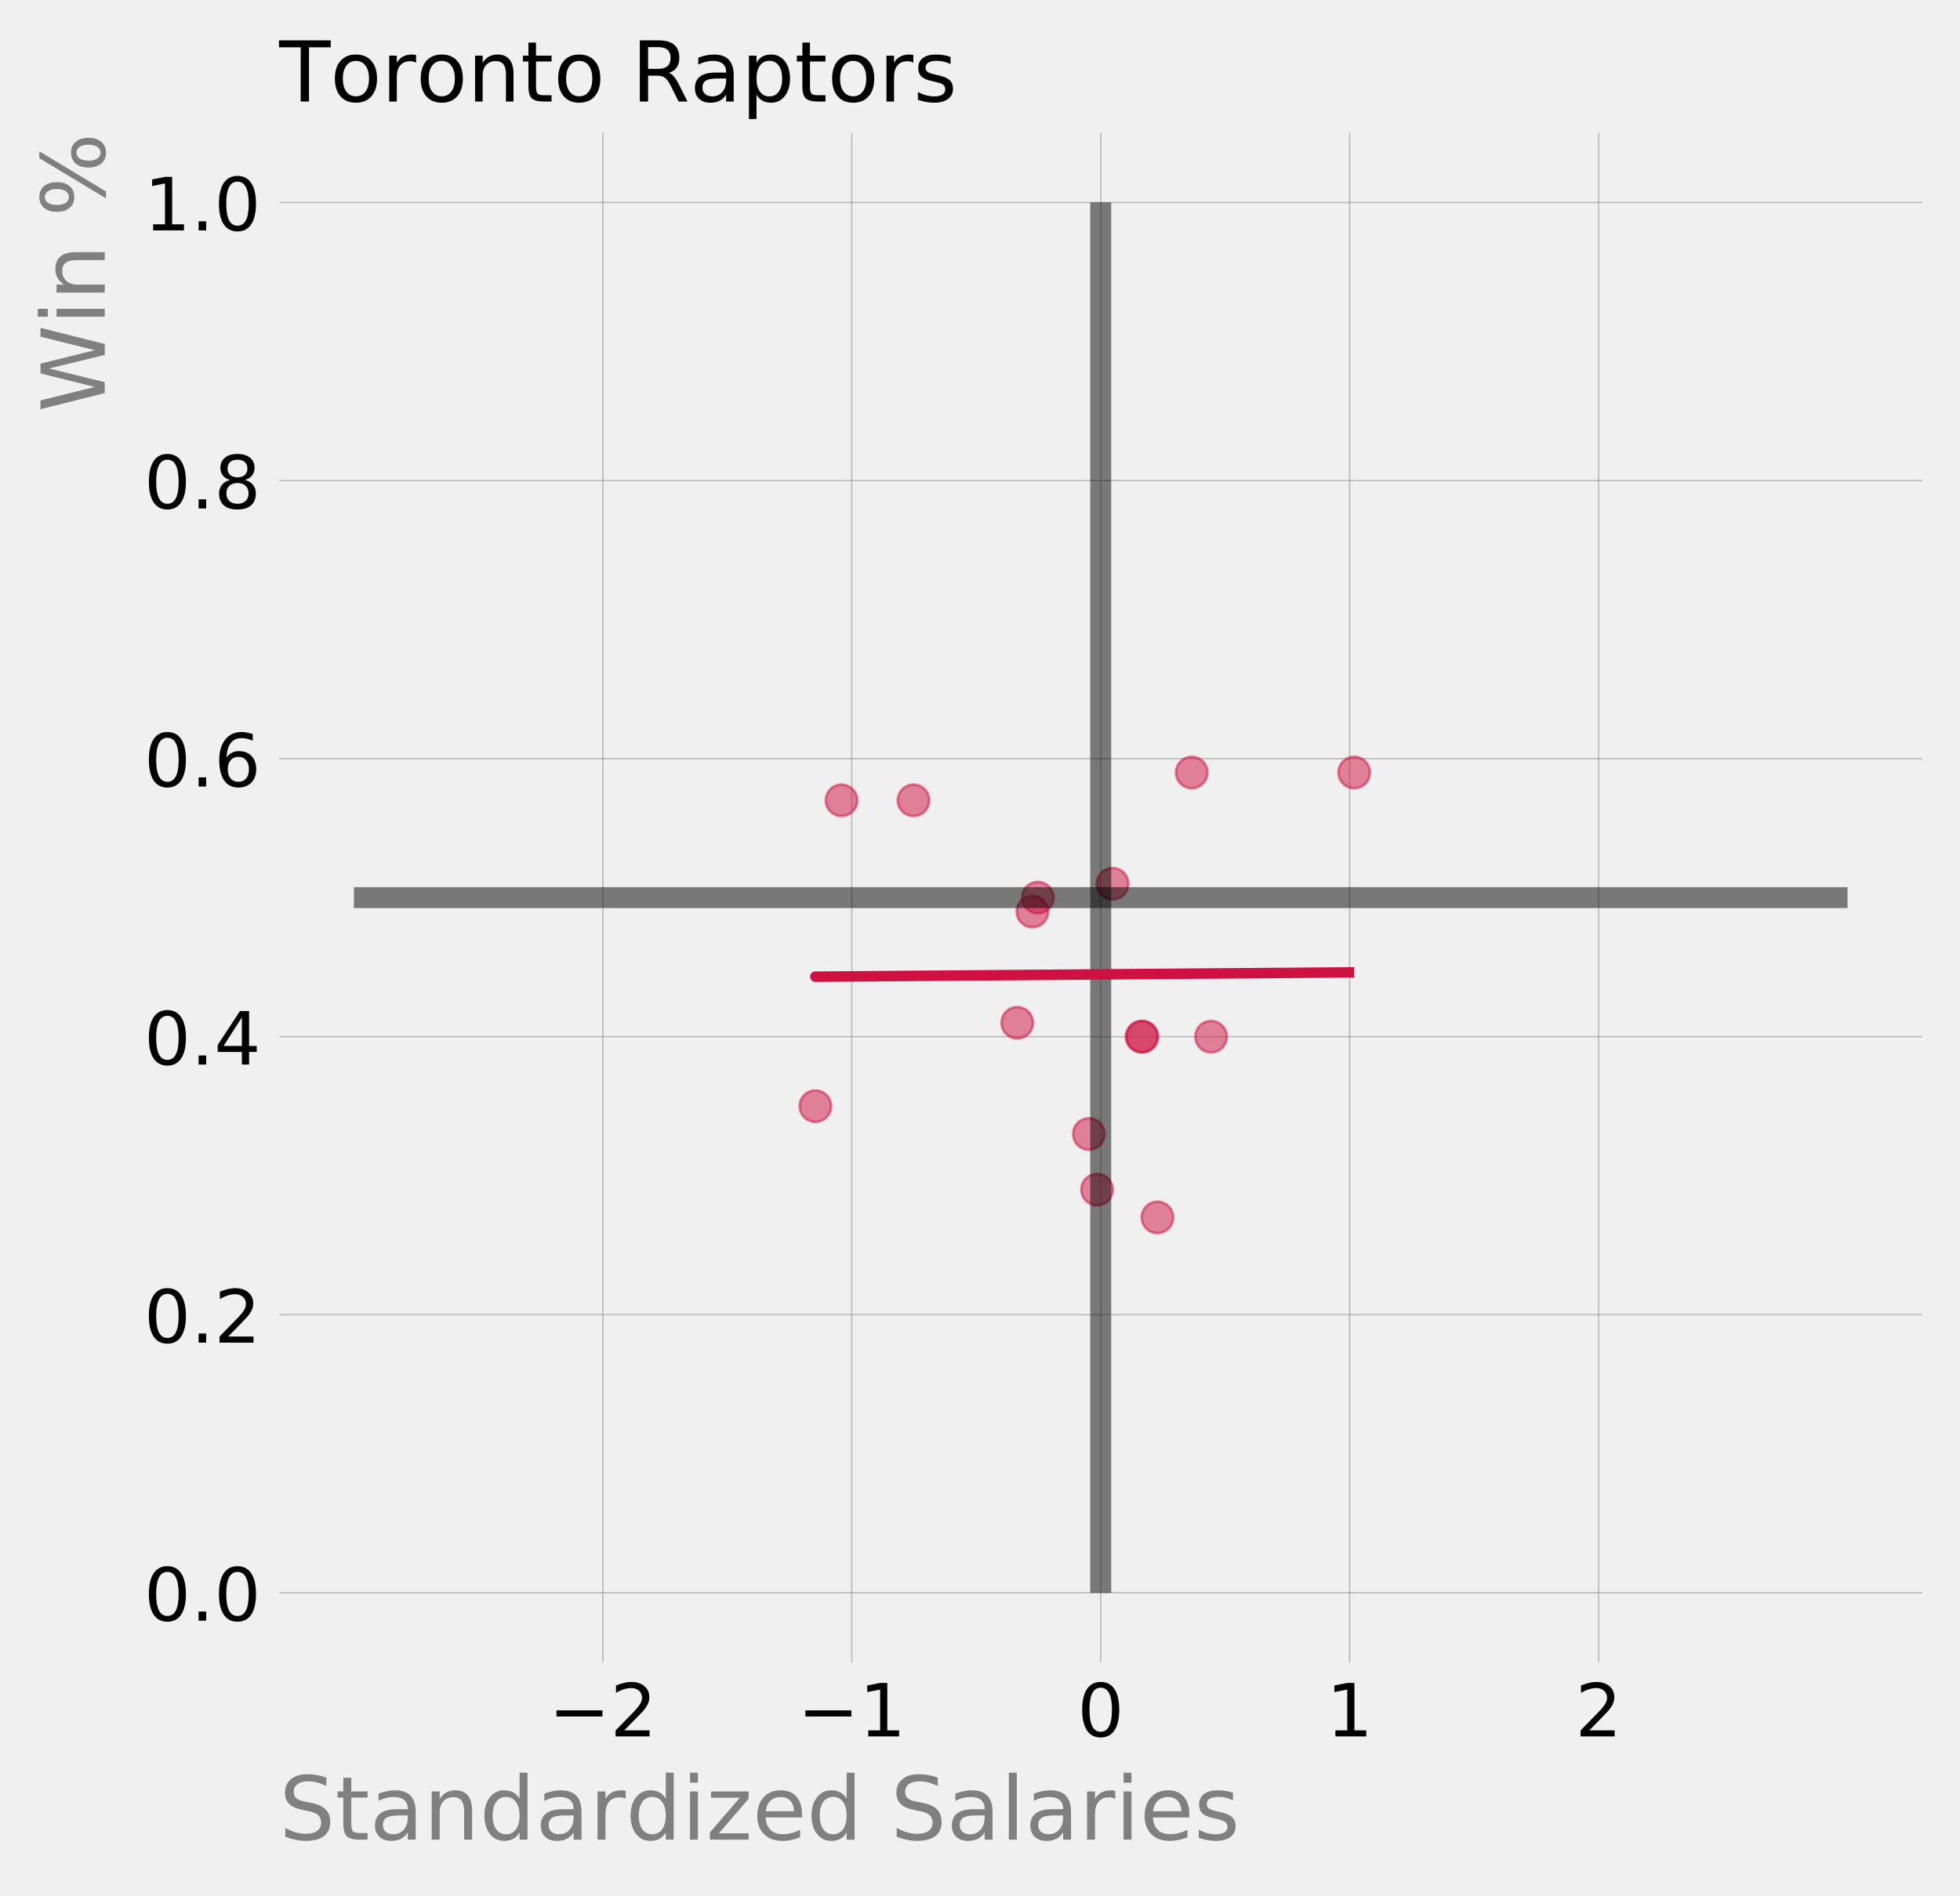
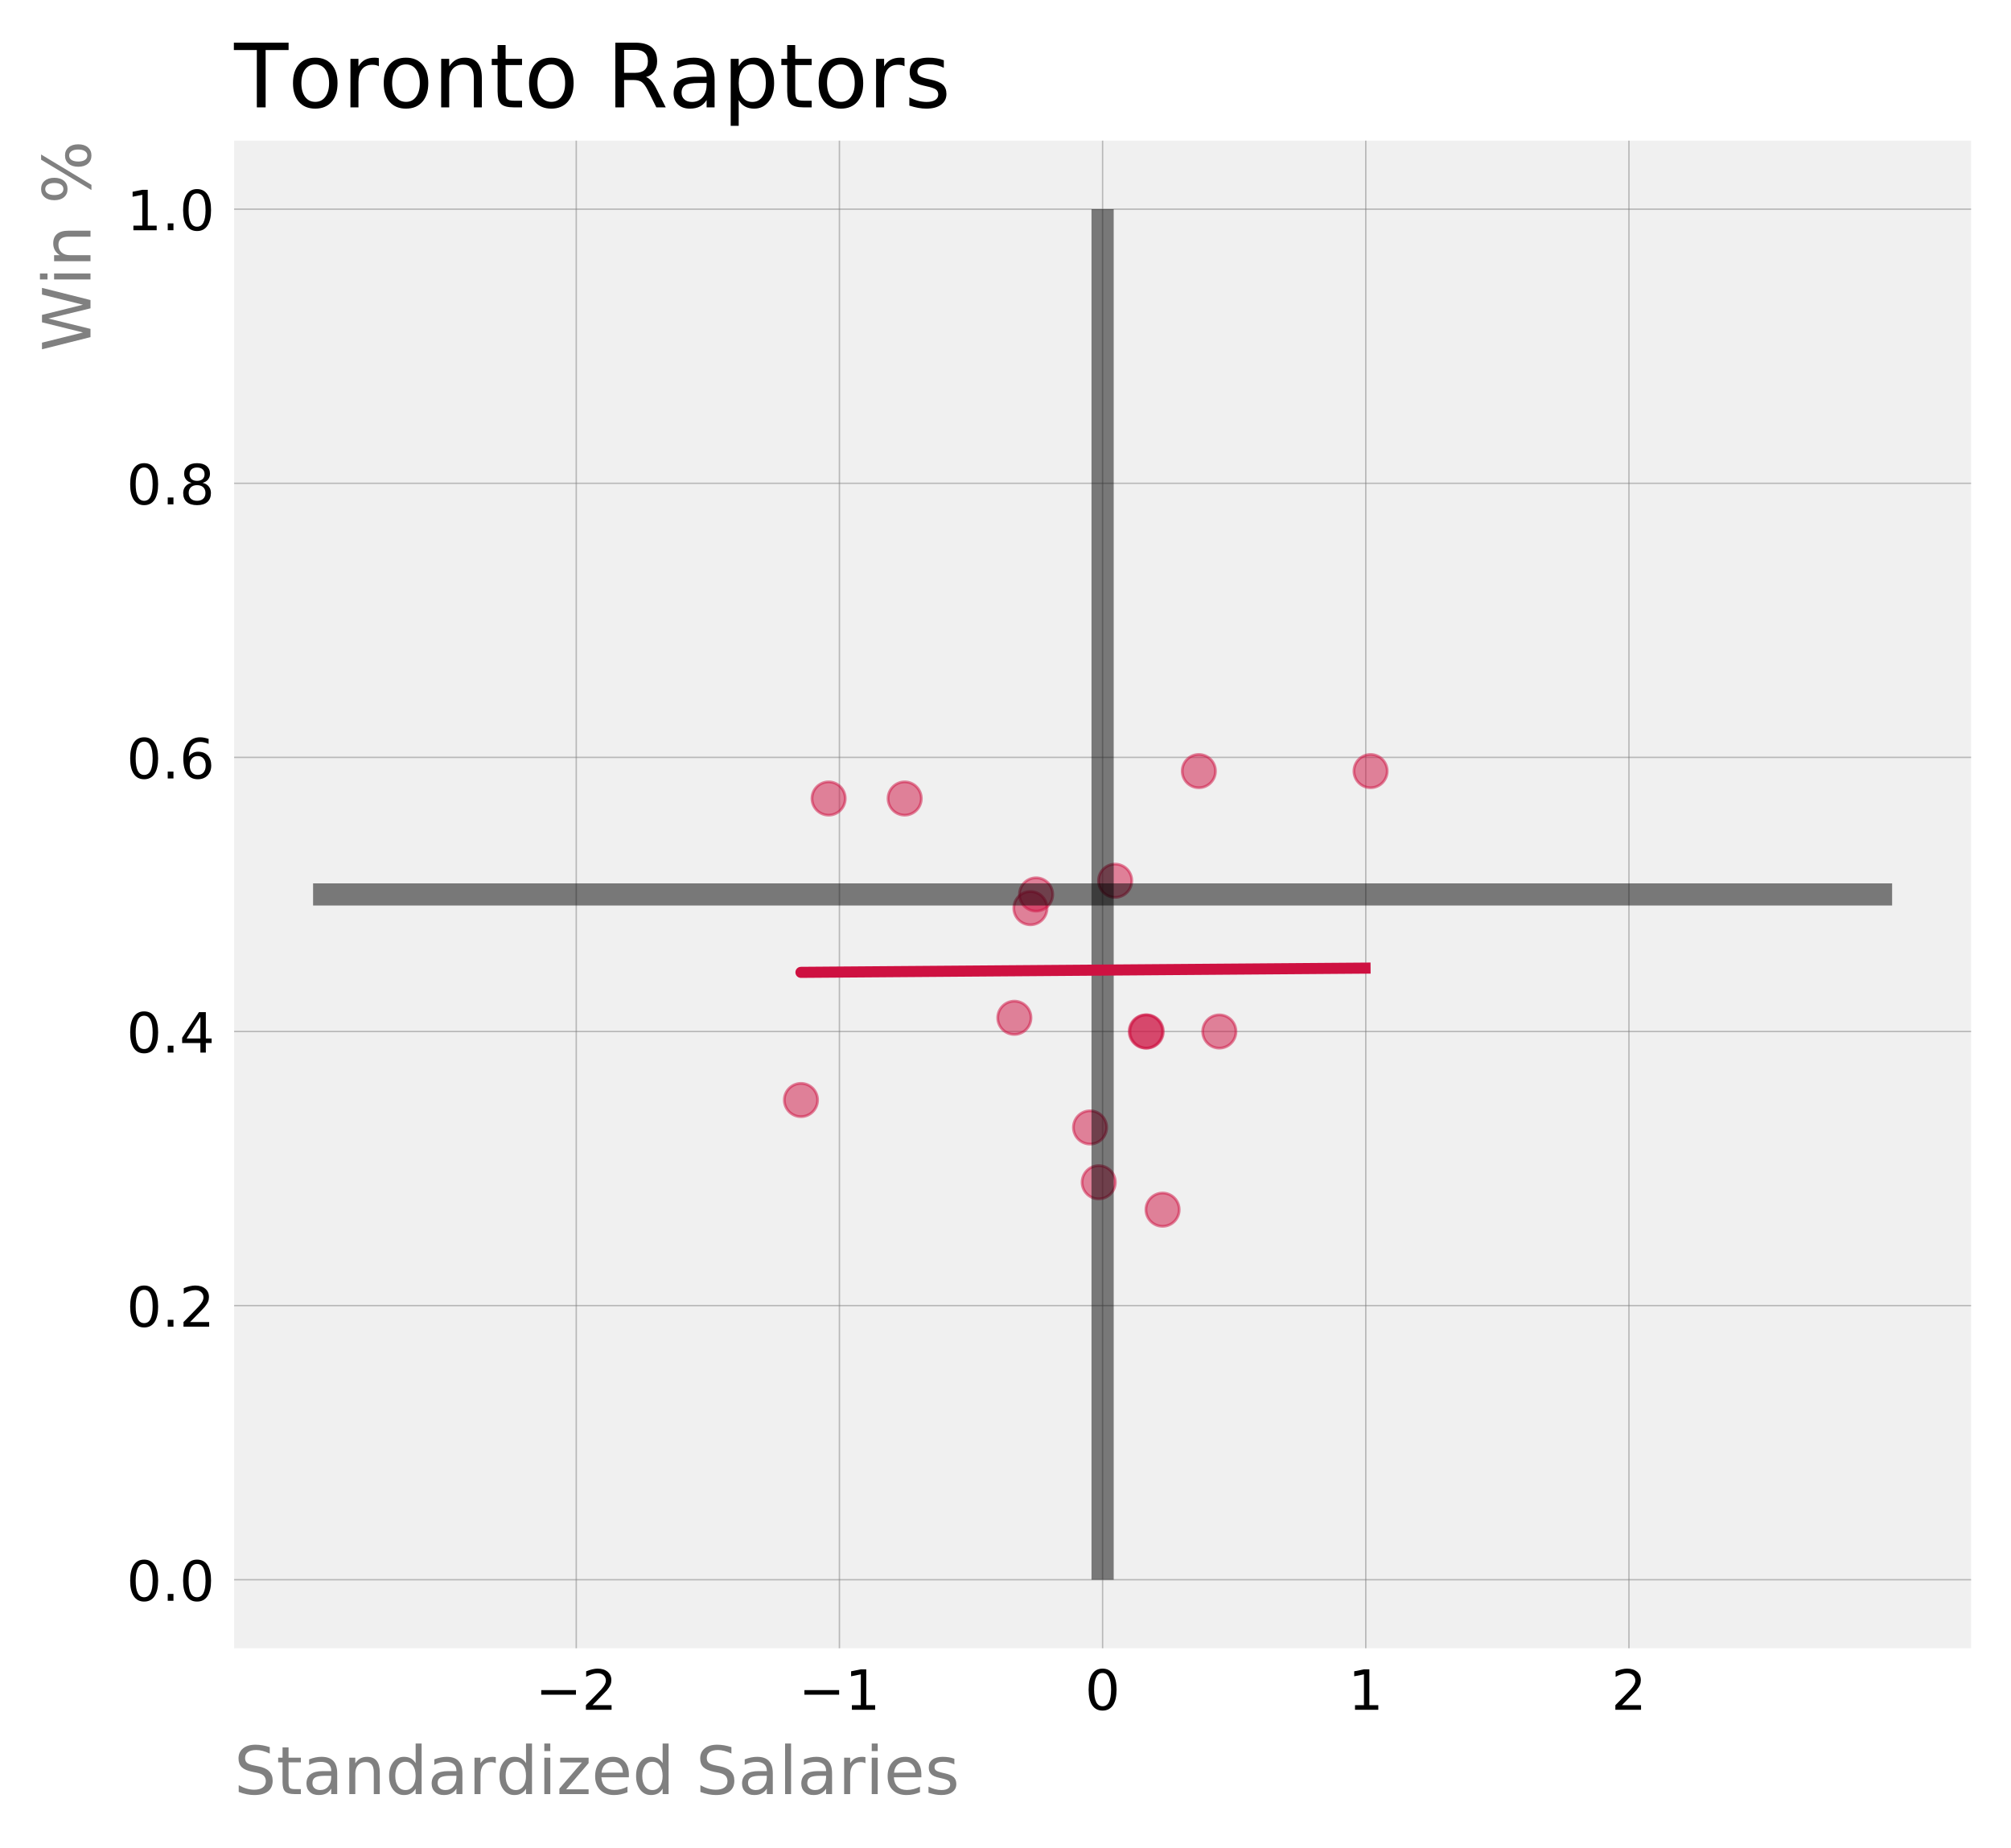
- <svg xmlns="http://www.w3.org/2000/svg" xmlns:xlink="http://www.w3.org/1999/xlink" height="361.466pt" version="1.1" viewBox="0 0 373.624 361.466" width="373.624pt">
+ <svg xmlns="http://www.w3.org/2000/svg" xmlns:xlink="http://www.w3.org/1999/xlink" height="333.149pt" version="1.1" viewBox="0 0 362.617 333.149" width="362.617pt">
  <defs>
    <style type="text/css">
*{stroke-linecap:butt;stroke-linejoin:round;}
  </style>
  </defs>
  <g id="figure_1">
    <g id="patch_1">
-       <path d="M 0 361.466  L 373.624 361.466  L 373.624 0  L 0 0  z " style="fill:#f0f0f0;" />
+       <path d="M -0 333.149  L 362.617 333.149  L 362.617 0  L -0 0  z " style="fill:none;" />
    </g>
    <g id="axes_1">
      <g id="patch_2">
-         <path d="M 53.224 316.957  L 366.424 316.957  L 366.424 25.358  L 53.224 25.358  z " style="fill:#f0f0f0;" />
+         <path d="M 42.217 297.158  L 355.417 297.158  L 355.417 25.358  L 42.217 25.358  z " style="fill:#f0f0f0;" />
      </g>
      <g id="matplotlib.axis_1">
        <g id="xtick_1">
          <g id="line2d_1">
-             <path clip-path="url(#p2c61142b6d)" d="M 114.915 316.957  L 114.915 25.358  " style="fill:none;stroke:#808080;stroke-opacity:0.5;stroke-width:0.25;" />
+             <path clip-path="url(#pb9d6ff6dba)" d="M 103.908 297.158  L 103.908 25.358  " style="fill:none;stroke:#808080;stroke-opacity:0.5;stroke-width:0.25;" />
          </g>
          <g id="line2d_2" />
          <g id="text_1">
            <defs>
              <path d="M 10.594 35.5  L 73.188 35.5  L 73.188 27.203  L 10.594 27.203  z " id="DejaVuSans-8722" />
              <path d="M 19.188 8.297  L 53.609 8.297  L 53.609 0  L 7.328 0  L 7.328 8.297  Q 12.938 14.109 22.625 23.891  Q 32.328 33.688 34.812 36.531  Q 39.547 41.844 41.422 45.531  Q 43.312 49.219 43.312 52.781  Q 43.312 58.594 39.234 62.25  Q 35.156 65.922 28.609 65.922  Q 23.969 65.922 18.812 64.312  Q 13.672 62.703 7.812 59.422  L 7.812 69.391  Q 13.766 71.781 18.938 73  Q 24.125 74.219 28.422 74.219  Q 39.75 74.219 46.484 68.547  Q 53.219 62.891 53.219 53.422  Q 53.219 48.922 51.531 44.891  Q 49.859 40.875 45.406 35.406  Q 44.188 33.984 37.641 27.219  Q 31.109 20.453 19.188 8.297  z " id="DejaVuSans-50" />
            </defs>
-             <g transform="translate(104.595 331.0953)scale(0.14 -0.14)">
+             <g transform="translate(96.53669 308.2559)scale(0.1 -0.1)">
              <use xlink:href="#DejaVuSans-8722" />
              <use x="83.789" xlink:href="#DejaVuSans-50" />
            </g>
          </g>
        </g>
        <g id="xtick_2">
          <g id="line2d_3">
-             <path clip-path="url(#p2c61142b6d)" d="M 162.369 316.957  L 162.369 25.358  " style="fill:none;stroke:#808080;stroke-opacity:0.5;stroke-width:0.25;" />
+             <path clip-path="url(#pb9d6ff6dba)" d="M 151.362 297.158  L 151.362 25.358  " style="fill:none;stroke:#808080;stroke-opacity:0.5;stroke-width:0.25;" />
          </g>
          <g id="line2d_4" />
          <g id="text_2">
            <defs>
              <path d="M 12.406 8.297  L 28.516 8.297  L 28.516 63.922  L 10.984 60.406  L 10.984 69.391  L 28.422 72.906  L 38.281 72.906  L 38.281 8.297  L 54.391 8.297  L 54.391 0  L 12.406 0  z " id="DejaVuSans-49" />
            </defs>
-             <g transform="translate(152.0495 331.0953)scale(0.14 -0.14)">
+             <g transform="translate(143.9912 308.2559)scale(0.1 -0.1)">
              <use xlink:href="#DejaVuSans-8722" />
              <use x="83.789" xlink:href="#DejaVuSans-49" />
            </g>
          </g>
        </g>
        <g id="xtick_3">
          <g id="line2d_5">
-             <path clip-path="url(#p2c61142b6d)" d="M 209.824 316.957  L 209.824 25.358  " style="fill:none;stroke:#808080;stroke-opacity:0.5;stroke-width:0.25;" />
+             <path clip-path="url(#pb9d6ff6dba)" d="M 198.817 297.158  L 198.817 25.358  " style="fill:none;stroke:#808080;stroke-opacity:0.5;stroke-width:0.25;" />
          </g>
          <g id="line2d_6" />
          <g id="text_3">
            <defs>
              <path d="M 31.781 66.406  Q 24.172 66.406 20.328 58.906  Q 16.5 51.422 16.5 36.375  Q 16.5 21.391 20.328 13.891  Q 24.172 6.391 31.781 6.391  Q 39.453 6.391 43.281 13.891  Q 47.125 21.391 47.125 36.375  Q 47.125 51.422 43.281 58.906  Q 39.453 66.406 31.781 66.406  z M 31.781 74.219  Q 44.047 74.219 50.516 64.516  Q 56.984 54.828 56.984 36.375  Q 56.984 17.969 50.516 8.266  Q 44.047 -1.422 31.781 -1.422  Q 19.531 -1.422 13.062 8.266  Q 6.594 17.969 6.594 36.375  Q 6.594 54.828 13.062 64.516  Q 19.531 74.219 31.781 74.219  z " id="DejaVuSans-48" />
            </defs>
-             <g transform="translate(205.3699 331.0953)scale(0.14 -0.14)">
+             <g transform="translate(195.6356 308.2559)scale(0.1 -0.1)">
              <use xlink:href="#DejaVuSans-48" />
            </g>
          </g>
        </g>
        <g id="xtick_4">
          <g id="line2d_7">
-             <path clip-path="url(#p2c61142b6d)" d="M 257.278 316.957  L 257.278 25.358  " style="fill:none;stroke:#808080;stroke-opacity:0.5;stroke-width:0.25;" />
+             <path clip-path="url(#pb9d6ff6dba)" d="M 246.271 297.158  L 246.271 25.358  " style="fill:none;stroke:#808080;stroke-opacity:0.5;stroke-width:0.25;" />
          </g>
          <g id="line2d_8" />
          <g id="text_4">
-             <g transform="translate(252.8244 331.0953)scale(0.14 -0.14)">
+             <g transform="translate(243.0902 308.2559)scale(0.1 -0.1)">
              <use xlink:href="#DejaVuSans-49" />
            </g>
          </g>
        </g>
        <g id="xtick_5">
          <g id="line2d_9">
-             <path clip-path="url(#p2c61142b6d)" d="M 304.733 316.957  L 304.733 25.358  " style="fill:none;stroke:#808080;stroke-opacity:0.5;stroke-width:0.25;" />
+             <path clip-path="url(#pb9d6ff6dba)" d="M 293.726 297.158  L 293.726 25.358  " style="fill:none;stroke:#808080;stroke-opacity:0.5;stroke-width:0.25;" />
          </g>
          <g id="line2d_10" />
          <g id="text_5">
-             <g transform="translate(300.279 331.0953)scale(0.14 -0.14)">
+             <g transform="translate(290.5447 308.2559)scale(0.1 -0.1)">
              <use xlink:href="#DejaVuSans-50" />
            </g>
          </g>
        </g>
        <g id="text_6">
          <defs>
            <path d="M 53.516 70.516  L 53.516 60.891  Q 47.906 63.578 42.922 64.891  Q 37.938 66.219 33.297 66.219  Q 25.25 66.219 20.875 63.094  Q 16.5 59.969 16.5 54.203  Q 16.5 49.359 19.406 46.891  Q 22.312 44.438 30.422 42.922  L 36.375 41.703  Q 47.406 39.594 52.656 34.297  Q 57.906 29 57.906 20.125  Q 57.906 9.516 50.797 4.047  Q 43.703 -1.422 29.984 -1.422  Q 24.812 -1.422 18.969 -0.25  Q 13.141 0.922 6.891 3.219  L 6.891 13.375  Q 12.891 10.016 18.656 8.297  Q 24.422 6.594 29.984 6.594  Q 38.422 6.594 43.016 9.906  Q 47.609 13.234 47.609 19.391  Q 47.609 24.75 44.312 27.781  Q 41.016 30.812 33.5 32.328  L 27.484 33.5  Q 16.453 35.688 11.516 40.375  Q 6.594 45.062 6.594 53.422  Q 6.594 63.094 13.406 68.656  Q 20.219 74.219 32.172 74.219  Q 37.312 74.219 42.625 73.281  Q 47.953 72.359 53.516 70.516  z " id="DejaVuSans-83" />
            <path d="M 18.312 70.219  L 18.312 54.688  L 36.812 54.688  L 36.812 47.703  L 18.312 47.703  L 18.312 18.016  Q 18.312 11.328 20.141 9.422  Q 21.969 7.516 27.594 7.516  L 36.812 7.516  L 36.812 0  L 27.594 0  Q 17.188 0 13.234 3.875  Q 9.281 7.766 9.281 18.016  L 9.281 47.703  L 2.688 47.703  L 2.688 54.688  L 9.281 54.688  L 9.281 70.219  z " id="DejaVuSans-116" />
            <path d="M 34.281 27.484  Q 23.391 27.484 19.188 25  Q 14.984 22.516 14.984 16.5  Q 14.984 11.719 18.141 8.906  Q 21.297 6.109 26.703 6.109  Q 34.188 6.109 38.703 11.406  Q 43.219 16.703 43.219 25.484  L 43.219 27.484  z M 52.203 31.203  L 52.203 0  L 43.219 0  L 43.219 8.297  Q 40.141 3.328 35.547 0.953  Q 30.953 -1.422 24.312 -1.422  Q 15.922 -1.422 10.953 3.297  Q 6 8.016 6 15.922  Q 6 25.141 12.172 29.828  Q 18.359 34.516 30.609 34.516  L 43.219 34.516  L 43.219 35.406  Q 43.219 41.609 39.141 45  Q 35.062 48.391 27.688 48.391  Q 23 48.391 18.547 47.266  Q 14.109 46.141 10.016 43.891  L 10.016 52.203  Q 14.938 54.109 19.578 55.047  Q 24.219 56 28.609 56  Q 40.484 56 46.344 49.844  Q 52.203 43.703 52.203 31.203  z " id="DejaVuSans-97" />
            <path d="M 54.891 33.016  L 54.891 0  L 45.906 0  L 45.906 32.719  Q 45.906 40.484 42.875 44.328  Q 39.844 48.188 33.797 48.188  Q 26.516 48.188 22.312 43.547  Q 18.109 38.922 18.109 30.906  L 18.109 0  L 9.078 0  L 9.078 54.688  L 18.109 54.688  L 18.109 46.188  Q 21.344 51.125 25.703 53.562  Q 30.078 56 35.797 56  Q 45.219 56 50.047 50.172  Q 54.891 44.344 54.891 33.016  z " id="DejaVuSans-110" />
            <path d="M 45.406 46.391  L 45.406 75.984  L 54.391 75.984  L 54.391 0  L 45.406 0  L 45.406 8.203  Q 42.578 3.328 38.25 0.953  Q 33.938 -1.422 27.875 -1.422  Q 17.969 -1.422 11.734 6.484  Q 5.516 14.406 5.516 27.297  Q 5.516 40.188 11.734 48.094  Q 17.969 56 27.875 56  Q 33.938 56 38.25 53.625  Q 42.578 51.266 45.406 46.391  z M 14.797 27.297  Q 14.797 17.391 18.875 11.75  Q 22.953 6.109 30.078 6.109  Q 37.203 6.109 41.297 11.75  Q 45.406 17.391 45.406 27.297  Q 45.406 37.203 41.297 42.844  Q 37.203 48.484 30.078 48.484  Q 22.953 48.484 18.875 42.844  Q 14.797 37.203 14.797 27.297  z " id="DejaVuSans-100" />
            <path d="M 41.109 46.297  Q 39.594 47.172 37.812 47.578  Q 36.031 48 33.891 48  Q 26.266 48 22.188 43.047  Q 18.109 38.094 18.109 28.812  L 18.109 0  L 9.078 0  L 9.078 54.688  L 18.109 54.688  L 18.109 46.188  Q 20.953 51.172 25.484 53.578  Q 30.031 56 36.531 56  Q 37.453 56 38.578 55.875  Q 39.703 55.766 41.062 55.516  z " id="DejaVuSans-114" />
            <path d="M 9.422 54.688  L 18.406 54.688  L 18.406 0  L 9.422 0  z M 9.422 75.984  L 18.406 75.984  L 18.406 64.594  L 9.422 64.594  z " id="DejaVuSans-105" />
            <path d="M 5.516 54.688  L 48.188 54.688  L 48.188 46.484  L 14.406 7.172  L 48.188 7.172  L 48.188 0  L 4.297 0  L 4.297 8.203  L 38.094 47.516  L 5.516 47.516  z " id="DejaVuSans-122" />
            <path d="M 56.203 29.594  L 56.203 25.203  L 14.891 25.203  Q 15.484 15.922 20.484 11.062  Q 25.484 6.203 34.422 6.203  Q 39.594 6.203 44.453 7.469  Q 49.312 8.734 54.109 11.281  L 54.109 2.781  Q 49.266 0.734 44.188 -0.344  Q 39.109 -1.422 33.891 -1.422  Q 20.797 -1.422 13.156 6.188  Q 5.516 13.812 5.516 26.812  Q 5.516 40.234 12.766 48.109  Q 20.016 56 32.328 56  Q 43.359 56 49.781 48.891  Q 56.203 41.797 56.203 29.594  z M 47.219 32.234  Q 47.125 39.594 43.094 43.984  Q 39.062 48.391 32.422 48.391  Q 24.906 48.391 20.391 44.141  Q 15.875 39.891 15.188 32.172  z " id="DejaVuSans-101" />
            <path id="DejaVuSans-32" />
            <path d="M 9.422 75.984  L 18.406 75.984  L 18.406 0  L 9.422 0  z " id="DejaVuSans-108" />
            <path d="M 44.281 53.078  L 44.281 44.578  Q 40.484 46.531 36.375 47.5  Q 32.281 48.484 27.875 48.484  Q 21.188 48.484 17.844 46.438  Q 14.5 44.391 14.5 40.281  Q 14.5 37.156 16.891 35.375  Q 19.281 33.594 26.516 31.984  L 29.594 31.297  Q 39.156 29.25 43.188 25.516  Q 47.219 21.781 47.219 15.094  Q 47.219 7.469 41.188 3.016  Q 35.156 -1.422 24.609 -1.422  Q 20.219 -1.422 15.453 -0.562  Q 10.688 0.297 5.422 2  L 5.422 11.281  Q 10.406 8.688 15.234 7.391  Q 20.062 6.109 24.812 6.109  Q 31.156 6.109 34.562 8.281  Q 37.984 10.453 37.984 14.406  Q 37.984 18.062 35.516 20.016  Q 33.062 21.969 24.703 23.781  L 21.578 24.516  Q 13.234 26.266 9.516 29.906  Q 5.812 33.547 5.812 39.891  Q 5.812 47.609 11.281 51.797  Q 16.75 56 26.812 56  Q 31.781 56 36.172 55.266  Q 40.578 54.547 44.281 53.078  z " id="DejaVuSans-115" />
          </defs>
-           <g style="fill:#808080;" transform="translate(53.22362 350.7722)scale(0.168 -0.168)">
+           <g style="fill:#808080;" transform="translate(42.21688 323.4538)scale(0.12 -0.12)">
            <use xlink:href="#DejaVuSans-83" />
            <use x="63.477" xlink:href="#DejaVuSans-116" />
            <use x="102.686" xlink:href="#DejaVuSans-97" />
            <use x="163.965" xlink:href="#DejaVuSans-110" />
            <use x="227.344" xlink:href="#DejaVuSans-100" />
            <use x="290.82" xlink:href="#DejaVuSans-97" />
            <use x="352.1" xlink:href="#DejaVuSans-114" />
            <use x="393.197" xlink:href="#DejaVuSans-100" />
            <use x="456.674" xlink:href="#DejaVuSans-105" />
            <use x="484.457" xlink:href="#DejaVuSans-122" />
            <use x="536.947" xlink:href="#DejaVuSans-101" />
            <use x="598.471" xlink:href="#DejaVuSans-100" />
            <use x="661.947" xlink:href="#DejaVuSans-32" />
            <use x="693.734" xlink:href="#DejaVuSans-83" />
            <use x="757.211" xlink:href="#DejaVuSans-97" />
            <use x="818.49" xlink:href="#DejaVuSans-108" />
            <use x="846.273" xlink:href="#DejaVuSans-97" />
            <use x="907.553" xlink:href="#DejaVuSans-114" />
            <use x="948.666" xlink:href="#DejaVuSans-105" />
            <use x="976.449" xlink:href="#DejaVuSans-101" />
            <use x="1037.973" xlink:href="#DejaVuSans-115" />
          </g>
        </g>
      </g>
      <g id="matplotlib.axis_2">
        <g id="ytick_1">
          <g id="line2d_11">
-             <path clip-path="url(#p2c61142b6d)" d="M 53.224 303.703  L 366.424 303.703  " style="fill:none;stroke:#808080;stroke-opacity:0.5;stroke-width:0.25;" />
+             <path clip-path="url(#pb9d6ff6dba)" d="M 42.217 284.803  L 355.417 284.803  " style="fill:none;stroke:#808080;stroke-opacity:0.5;stroke-width:0.25;" />
          </g>
          <g id="line2d_12" />
          <g id="text_7">
            <defs>
              <path d="M 10.688 12.406  L 21 12.406  L 21 0  L 10.688 0  z " id="DejaVuSans-46" />
            </defs>
-             <g transform="translate(27.45925 309.0219)scale(0.14 -0.14)">
+             <g transform="translate(22.81375 288.6022)scale(0.1 -0.1)">
              <use xlink:href="#DejaVuSans-48" />
              <use x="63.623" xlink:href="#DejaVuSans-46" />
              <use x="95.41" xlink:href="#DejaVuSans-48" />
            </g>
          </g>
        </g>
        <g id="ytick_2">
          <g id="line2d_13">
-             <path clip-path="url(#p2c61142b6d)" d="M 53.224 250.685  L 366.424 250.685  " style="fill:none;stroke:#808080;stroke-opacity:0.5;stroke-width:0.25;" />
+             <path clip-path="url(#pb9d6ff6dba)" d="M 42.217 235.385  L 355.417 235.385  " style="fill:none;stroke:#808080;stroke-opacity:0.5;stroke-width:0.25;" />
          </g>
          <g id="line2d_14" />
          <g id="text_8">
-             <g transform="translate(27.45925 256.0037)scale(0.14 -0.14)">
+             <g transform="translate(22.81375 239.184)scale(0.1 -0.1)">
              <use xlink:href="#DejaVuSans-48" />
              <use x="63.623" xlink:href="#DejaVuSans-46" />
              <use x="95.41" xlink:href="#DejaVuSans-50" />
            </g>
          </g>
        </g>
        <g id="ytick_3">
          <g id="line2d_15">
-             <path clip-path="url(#p2c61142b6d)" d="M 53.224 197.667  L 366.424 197.667  " style="fill:none;stroke:#808080;stroke-opacity:0.5;stroke-width:0.25;" />
+             <path clip-path="url(#pb9d6ff6dba)" d="M 42.217 185.967  L 355.417 185.967  " style="fill:none;stroke:#808080;stroke-opacity:0.5;stroke-width:0.25;" />
          </g>
          <g id="line2d_16" />
          <g id="text_9">
            <defs>
              <path d="M 37.797 64.312  L 12.891 25.391  L 37.797 25.391  z M 35.203 72.906  L 47.609 72.906  L 47.609 25.391  L 58.016 25.391  L 58.016 17.188  L 47.609 17.188  L 47.609 0  L 37.797 0  L 37.797 17.188  L 4.891 17.188  L 4.891 26.703  z " id="DejaVuSans-52" />
            </defs>
-             <g transform="translate(27.45925 202.9855)scale(0.14 -0.14)">
+             <g transform="translate(22.81375 189.7658)scale(0.1 -0.1)">
              <use xlink:href="#DejaVuSans-48" />
              <use x="63.623" xlink:href="#DejaVuSans-46" />
              <use x="95.41" xlink:href="#DejaVuSans-52" />
            </g>
          </g>
        </g>
        <g id="ytick_4">
          <g id="line2d_17">
-             <path clip-path="url(#p2c61142b6d)" d="M 53.224 144.648  L 366.424 144.648  " style="fill:none;stroke:#808080;stroke-opacity:0.5;stroke-width:0.25;" />
+             <path clip-path="url(#pb9d6ff6dba)" d="M 42.217 136.548  L 355.417 136.548  " style="fill:none;stroke:#808080;stroke-opacity:0.5;stroke-width:0.25;" />
          </g>
          <g id="line2d_18" />
          <g id="text_10">
            <defs>
              <path d="M 33.016 40.375  Q 26.375 40.375 22.484 35.828  Q 18.609 31.297 18.609 23.391  Q 18.609 15.531 22.484 10.953  Q 26.375 6.391 33.016 6.391  Q 39.656 6.391 43.531 10.953  Q 47.406 15.531 47.406 23.391  Q 47.406 31.297 43.531 35.828  Q 39.656 40.375 33.016 40.375  z M 52.594 71.297  L 52.594 62.312  Q 48.875 64.062 45.094 64.984  Q 41.312 65.922 37.594 65.922  Q 27.828 65.922 22.672 59.328  Q 17.531 52.734 16.797 39.406  Q 19.672 43.656 24.016 45.922  Q 28.375 48.188 33.594 48.188  Q 44.578 48.188 50.953 41.516  Q 57.328 34.859 57.328 23.391  Q 57.328 12.156 50.688 5.359  Q 44.047 -1.422 33.016 -1.422  Q 20.359 -1.422 13.672 8.266  Q 6.984 17.969 6.984 36.375  Q 6.984 53.656 15.188 63.938  Q 23.391 74.219 37.203 74.219  Q 40.922 74.219 44.703 73.484  Q 48.484 72.75 52.594 71.297  z " id="DejaVuSans-54" />
            </defs>
-             <g transform="translate(27.45925 149.9673)scale(0.14 -0.14)">
+             <g transform="translate(22.81375 140.3476)scale(0.1 -0.1)">
              <use xlink:href="#DejaVuSans-48" />
              <use x="63.623" xlink:href="#DejaVuSans-46" />
              <use x="95.41" xlink:href="#DejaVuSans-54" />
            </g>
          </g>
        </g>
        <g id="ytick_5">
          <g id="line2d_19">
-             <path clip-path="url(#p2c61142b6d)" d="M 53.224 91.63  L 366.424 91.63  " style="fill:none;stroke:#808080;stroke-opacity:0.5;stroke-width:0.25;" />
+             <path clip-path="url(#pb9d6ff6dba)" d="M 42.217 87.13  L 355.417 87.13  " style="fill:none;stroke:#808080;stroke-opacity:0.5;stroke-width:0.25;" />
          </g>
          <g id="line2d_20" />
          <g id="text_11">
            <defs>
              <path d="M 31.781 34.625  Q 24.75 34.625 20.719 30.859  Q 16.703 27.094 16.703 20.516  Q 16.703 13.922 20.719 10.156  Q 24.75 6.391 31.781 6.391  Q 38.812 6.391 42.859 10.172  Q 46.922 13.969 46.922 20.516  Q 46.922 27.094 42.891 30.859  Q 38.875 34.625 31.781 34.625  z M 21.922 38.812  Q 15.578 40.375 12.031 44.719  Q 8.5 49.078 8.5 55.328  Q 8.5 64.062 14.719 69.141  Q 20.953 74.219 31.781 74.219  Q 42.672 74.219 48.875 69.141  Q 55.078 64.062 55.078 55.328  Q 55.078 49.078 51.531 44.719  Q 48 40.375 41.703 38.812  Q 48.828 37.156 52.797 32.312  Q 56.781 27.484 56.781 20.516  Q 56.781 9.906 50.312 4.234  Q 43.844 -1.422 31.781 -1.422  Q 19.734 -1.422 13.25 4.234  Q 6.781 9.906 6.781 20.516  Q 6.781 27.484 10.781 32.312  Q 14.797 37.156 21.922 38.812  z M 18.312 54.391  Q 18.312 48.734 21.844 45.562  Q 25.391 42.391 31.781 42.391  Q 38.141 42.391 41.719 45.562  Q 45.312 48.734 45.312 54.391  Q 45.312 60.062 41.719 63.234  Q 38.141 66.406 31.781 66.406  Q 25.391 66.406 21.844 63.234  Q 18.312 60.062 18.312 54.391  z " id="DejaVuSans-56" />
            </defs>
-             <g transform="translate(27.45925 96.94913)scale(0.14 -0.14)">
+             <g transform="translate(22.81375 90.92945)scale(0.1 -0.1)">
              <use xlink:href="#DejaVuSans-48" />
              <use x="63.623" xlink:href="#DejaVuSans-46" />
              <use x="95.41" xlink:href="#DejaVuSans-56" />
            </g>
          </g>
        </g>
        <g id="ytick_6">
          <g id="line2d_21">
-             <path clip-path="url(#p2c61142b6d)" d="M 53.224 38.612  L 366.424 38.612  " style="fill:none;stroke:#808080;stroke-opacity:0.5;stroke-width:0.25;" />
+             <path clip-path="url(#pb9d6ff6dba)" d="M 42.217 37.712  L 355.417 37.712  " style="fill:none;stroke:#808080;stroke-opacity:0.5;stroke-width:0.25;" />
          </g>
          <g id="line2d_22" />
          <g id="text_12">
-             <g transform="translate(27.45925 43.93095)scale(0.14 -0.14)">
+             <g transform="translate(22.81375 41.51126)scale(0.1 -0.1)">
              <use xlink:href="#DejaVuSans-49" />
              <use x="63.623" xlink:href="#DejaVuSans-46" />
              <use x="95.41" xlink:href="#DejaVuSans-48" />
            </g>
          </g>
        </g>
        <g id="text_13">
          <defs>
            <path d="M 3.328 72.906  L 13.281 72.906  L 28.609 11.281  L 43.891 72.906  L 54.984 72.906  L 70.312 11.281  L 85.594 72.906  L 95.609 72.906  L 77.297 0  L 64.891 0  L 49.516 63.281  L 33.984 0  L 21.578 0  z " id="DejaVuSans-87" />
            <path d="M 72.703 32.078  Q 68.453 32.078 66.031 28.469  Q 63.625 24.859 63.625 18.406  Q 63.625 12.062 66.031 8.422  Q 68.453 4.781 72.703 4.781  Q 76.859 4.781 79.266 8.422  Q 81.688 12.062 81.688 18.406  Q 81.688 24.812 79.266 28.438  Q 76.859 32.078 72.703 32.078  z M 72.703 38.281  Q 80.422 38.281 84.953 32.906  Q 89.5 27.547 89.5 18.406  Q 89.5 9.281 84.938 3.922  Q 80.375 -1.422 72.703 -1.422  Q 64.891 -1.422 60.344 3.922  Q 55.812 9.281 55.812 18.406  Q 55.812 27.594 60.375 32.938  Q 64.938 38.281 72.703 38.281  z M 22.312 68.016  Q 18.109 68.016 15.688 64.375  Q 13.281 60.75 13.281 54.391  Q 13.281 47.953 15.672 44.328  Q 18.062 40.719 22.312 40.719  Q 26.562 40.719 28.969 44.328  Q 31.391 47.953 31.391 54.391  Q 31.391 60.688 28.953 64.344  Q 26.516 68.016 22.312 68.016  z M 66.406 74.219  L 74.219 74.219  L 28.609 -1.422  L 20.797 -1.422  z M 22.312 74.219  Q 30.031 74.219 34.609 68.875  Q 39.203 63.531 39.203 54.391  Q 39.203 45.172 34.641 39.844  Q 30.078 34.516 22.312 34.516  Q 14.547 34.516 10.031 39.859  Q 5.516 45.219 5.516 54.391  Q 5.516 63.484 10.047 68.844  Q 14.594 74.219 22.312 74.219  z " id="DejaVuSans-37" />
          </defs>
-           <g style="fill:#808080;" transform="translate(19.96538 78.57937)rotate(-90)scale(0.168 -0.168)">
+           <g style="fill:#808080;" transform="translate(16.31812 63.37313)rotate(-90)scale(0.12 -0.12)">
            <use xlink:href="#DejaVuSans-87" />
            <use x="98.846" xlink:href="#DejaVuSans-105" />
            <use x="126.629" xlink:href="#DejaVuSans-110" />
            <use x="190.008" xlink:href="#DejaVuSans-32" />
            <use x="221.795" xlink:href="#DejaVuSans-37" />
          </g>
        </g>
      </g>
      <g id="PathCollection_1">
        <defs>
-           <path d="M 0 3  C 0.796 3 1.559 2.684 2.121 2.121  C 2.684 1.559 3 0.796 3 0  C 3 -0.796 2.684 -1.559 2.121 -2.121  C 1.559 -2.684 0.796 -3 0 -3  C -0.796 -3 -1.559 -2.684 -2.121 -2.121  C -2.684 -1.559 -3 -0.796 -3 0  C -3 0.796 -2.684 1.559 -2.121 2.121  C -1.559 2.684 -0.796 3 0 3  z " id="m460c45fbad" style="stroke:#ce1141;stroke-opacity:0.5;stroke-width:0.5;" />
+           <path d="M 0 3  C 0.796 3 1.559 2.684 2.121 2.121  C 2.684 1.559 3 0.796 3 0  C 3 -0.796 2.684 -1.559 2.121 -2.121  C 1.559 -2.684 0.796 -3 0 -3  C -0.796 -3 -1.559 -2.684 -2.121 -2.121  C -2.684 -1.559 -3 -0.796 -3 0  C -3 0.796 -2.684 1.559 -2.121 2.121  C -1.559 2.684 -0.796 3 0 3  z " id="mace60a250c" style="stroke:#ce1141;stroke-opacity:0.5;stroke-width:0.5;" />
        </defs>
-         <g clip-path="url(#p2c61142b6d)">
-           <use style="fill:#ce1141;fill-opacity:0.5;stroke:#ce1141;stroke-opacity:0.5;stroke-width:0.5;" x="174.136" xlink:href="#m460c45fbad" y="152.601" />
-           <use style="fill:#ce1141;fill-opacity:0.5;stroke:#ce1141;stroke-opacity:0.5;stroke-width:0.5;" x="212.087" xlink:href="#m460c45fbad" y="168.507" />
-           <use style="fill:#ce1141;fill-opacity:0.5;stroke:#ce1141;stroke-opacity:0.5;stroke-width:0.5;" x="209.125" xlink:href="#m460c45fbad" y="226.827" />
-           <use style="fill:#ce1141;fill-opacity:0.5;stroke:#ce1141;stroke-opacity:0.5;stroke-width:0.5;" x="230.869" xlink:href="#m460c45fbad" y="197.667" />
-           <use style="fill:#ce1141;fill-opacity:0.5;stroke:#ce1141;stroke-opacity:0.5;stroke-width:0.5;" x="217.774" xlink:href="#m460c45fbad" y="197.667" />
-           <use style="fill:#ce1141;fill-opacity:0.5;stroke:#ce1141;stroke-opacity:0.5;stroke-width:0.5;" x="207.561" xlink:href="#m460c45fbad" y="216.223" />
-           <use style="fill:#ce1141;fill-opacity:0.5;stroke:#ce1141;stroke-opacity:0.5;stroke-width:0.5;" x="160.42" xlink:href="#m460c45fbad" y="152.601" />
-           <use style="fill:#ce1141;fill-opacity:0.5;stroke:#ce1141;stroke-opacity:0.5;stroke-width:0.5;" x="197.832" xlink:href="#m460c45fbad" y="171.157" />
-           <use style="fill:#ce1141;fill-opacity:0.5;stroke:#ce1141;stroke-opacity:0.5;stroke-width:0.5;" x="217.608" xlink:href="#m460c45fbad" y="197.667" />
-           <use style="fill:#ce1141;fill-opacity:0.5;stroke:#ce1141;stroke-opacity:0.5;stroke-width:0.5;" x="196.81" xlink:href="#m460c45fbad" y="173.808" />
-           <use style="fill:#ce1141;fill-opacity:0.5;stroke:#ce1141;stroke-opacity:0.5;stroke-width:0.5;" x="220.638" xlink:href="#m460c45fbad" y="232.128" />
-           <use style="fill:#ce1141;fill-opacity:0.5;stroke:#ce1141;stroke-opacity:0.5;stroke-width:0.5;" x="155.432" xlink:href="#m460c45fbad" y="210.921" />
-           <use style="fill:#ce1141;fill-opacity:0.5;stroke:#ce1141;stroke-opacity:0.5;stroke-width:0.5;" x="193.914" xlink:href="#m460c45fbad" y="195.016" />
-           <use style="fill:#ce1141;fill-opacity:0.5;stroke:#ce1141;stroke-opacity:0.5;stroke-width:0.5;" x="227.177" xlink:href="#m460c45fbad" y="147.299" />
-           <use style="fill:#ce1141;fill-opacity:0.5;stroke:#ce1141;stroke-opacity:0.5;stroke-width:0.5;" x="258.144" xlink:href="#m460c45fbad" y="147.299" />
+         <g clip-path="url(#pb9d6ff6dba)">
+           <use style="fill:#ce1141;fill-opacity:0.5;stroke:#ce1141;stroke-opacity:0.5;stroke-width:0.5;" x="163.13" xlink:href="#mace60a250c" y="143.961" />
+           <use style="fill:#ce1141;fill-opacity:0.5;stroke:#ce1141;stroke-opacity:0.5;stroke-width:0.5;" x="201.081" xlink:href="#mace60a250c" y="158.787" />
+           <use style="fill:#ce1141;fill-opacity:0.5;stroke:#ce1141;stroke-opacity:0.5;stroke-width:0.5;" x="198.118" xlink:href="#mace60a250c" y="213.147" />
+           <use style="fill:#ce1141;fill-opacity:0.5;stroke:#ce1141;stroke-opacity:0.5;stroke-width:0.5;" x="219.862" xlink:href="#mace60a250c" y="185.967" />
+           <use style="fill:#ce1141;fill-opacity:0.5;stroke:#ce1141;stroke-opacity:0.5;stroke-width:0.5;" x="206.767" xlink:href="#mace60a250c" y="185.967" />
+           <use style="fill:#ce1141;fill-opacity:0.5;stroke:#ce1141;stroke-opacity:0.5;stroke-width:0.5;" x="196.554" xlink:href="#mace60a250c" y="203.263" />
+           <use style="fill:#ce1141;fill-opacity:0.5;stroke:#ce1141;stroke-opacity:0.5;stroke-width:0.5;" x="149.413" xlink:href="#mace60a250c" y="143.961" />
+           <use style="fill:#ce1141;fill-opacity:0.5;stroke:#ce1141;stroke-opacity:0.5;stroke-width:0.5;" x="186.825" xlink:href="#mace60a250c" y="161.257" />
+           <use style="fill:#ce1141;fill-opacity:0.5;stroke:#ce1141;stroke-opacity:0.5;stroke-width:0.5;" x="206.602" xlink:href="#mace60a250c" y="185.967" />
+           <use style="fill:#ce1141;fill-opacity:0.5;stroke:#ce1141;stroke-opacity:0.5;stroke-width:0.5;" x="185.803" xlink:href="#mace60a250c" y="163.728" />
+           <use style="fill:#ce1141;fill-opacity:0.5;stroke:#ce1141;stroke-opacity:0.5;stroke-width:0.5;" x="209.632" xlink:href="#mace60a250c" y="218.088" />
+           <use style="fill:#ce1141;fill-opacity:0.5;stroke:#ce1141;stroke-opacity:0.5;stroke-width:0.5;" x="144.426" xlink:href="#mace60a250c" y="198.321" />
+           <use style="fill:#ce1141;fill-opacity:0.5;stroke:#ce1141;stroke-opacity:0.5;stroke-width:0.5;" x="182.907" xlink:href="#mace60a250c" y="183.496" />
+           <use style="fill:#ce1141;fill-opacity:0.5;stroke:#ce1141;stroke-opacity:0.5;stroke-width:0.5;" x="216.17" xlink:href="#mace60a250c" y="139.019" />
+           <use style="fill:#ce1141;fill-opacity:0.5;stroke:#ce1141;stroke-opacity:0.5;stroke-width:0.5;" x="247.138" xlink:href="#mace60a250c" y="139.019" />
        </g>
      </g>
      <g id="LineCollection_1">
-         <path clip-path="url(#p2c61142b6d)" d="M 67.46 171.157  L 352.187 171.157  " style="fill:none;stroke:#000000;stroke-opacity:0.5;stroke-width:4;" />
+         <path clip-path="url(#pb9d6ff6dba)" d="M 56.453 161.257  L 341.181 161.257  " style="fill:none;stroke:#000000;stroke-opacity:0.5;stroke-width:4;" />
      </g>
      <g id="LineCollection_2">
-         <path clip-path="url(#p2c61142b6d)" d="M 209.824 303.703  L 209.824 38.612  " style="fill:none;stroke:#000000;stroke-opacity:0.5;stroke-width:4;" />
+         <path clip-path="url(#pb9d6ff6dba)" d="M 198.817 284.803  L 198.817 37.712  " style="fill:none;stroke:#000000;stroke-opacity:0.5;stroke-width:4;" />
      </g>
      <g id="line2d_23">
-         <path clip-path="url(#p2c61142b6d)" d="M 174.136 186.076  L 212.087 185.771  L 209.125 185.795  L 230.869 185.621  L 217.774 185.726  L 207.561 185.808  L 160.42 186.186  L 197.832 185.886  L 217.608 185.727  L 196.81 185.894  L 220.638 185.703  L 155.432 186.226  L 193.914 185.917  L 227.177 185.65  L 258.144 185.402  " style="fill:none;stroke:#ce1141;stroke-width:2;" />
+         <path clip-path="url(#pb9d6ff6dba)" d="M 163.13 175.163  L 201.081 174.879  L 198.118 174.901  L 219.862 174.739  L 206.767 174.837  L 196.554 174.913  L 149.413 175.265  L 186.825 174.986  L 206.602 174.838  L 185.803 174.993  L 209.632 174.815  L 144.426 175.303  L 182.907 175.015  L 216.17 174.766  L 247.138 174.535  " style="fill:none;stroke:#ce1141;stroke-width:2;" />
      </g>
      <g id="text_14">
        <defs>
          <path d="M -0.297 72.906  L 61.375 72.906  L 61.375 64.594  L 35.5 64.594  L 35.5 0  L 25.594 0  L 25.594 64.594  L -0.297 64.594  z " id="DejaVuSans-84" />
          <path d="M 30.609 48.391  Q 23.391 48.391 19.188 42.75  Q 14.984 37.109 14.984 27.297  Q 14.984 17.484 19.156 11.844  Q 23.344 6.203 30.609 6.203  Q 37.797 6.203 41.984 11.859  Q 46.188 17.531 46.188 27.297  Q 46.188 37.016 41.984 42.703  Q 37.797 48.391 30.609 48.391  z M 30.609 56  Q 42.328 56 49.016 48.375  Q 55.719 40.766 55.719 27.297  Q 55.719 13.875 49.016 6.219  Q 42.328 -1.422 30.609 -1.422  Q 18.844 -1.422 12.172 6.219  Q 5.516 13.875 5.516 27.297  Q 5.516 40.766 12.172 48.375  Q 18.844 56 30.609 56  z " id="DejaVuSans-111" />
          <path d="M 44.391 34.188  Q 47.562 33.109 50.562 29.594  Q 53.562 26.078 56.594 19.922  L 66.609 0  L 56 0  L 46.688 18.703  Q 43.062 26.031 39.672 28.422  Q 36.281 30.812 30.422 30.812  L 19.672 30.812  L 19.672 0  L 9.812 0  L 9.812 72.906  L 32.078 72.906  Q 44.578 72.906 50.734 67.672  Q 56.891 62.453 56.891 51.906  Q 56.891 45.016 53.688 40.469  Q 50.484 35.938 44.391 34.188  z M 19.672 64.797  L 19.672 38.922  L 32.078 38.922  Q 39.203 38.922 42.844 42.219  Q 46.484 45.516 46.484 51.906  Q 46.484 58.297 42.844 61.547  Q 39.203 64.797 32.078 64.797  z " id="DejaVuSans-82" />
          <path d="M 18.109 8.203  L 18.109 -20.797  L 9.078 -20.797  L 9.078 54.688  L 18.109 54.688  L 18.109 46.391  Q 20.953 51.266 25.266 53.625  Q 29.594 56 35.594 56  Q 45.562 56 51.781 48.094  Q 58.016 40.188 58.016 27.297  Q 58.016 14.406 51.781 6.484  Q 45.562 -1.422 35.594 -1.422  Q 29.594 -1.422 25.266 0.953  Q 20.953 3.328 18.109 8.203  z M 48.688 27.297  Q 48.688 37.203 44.609 42.844  Q 40.531 48.484 33.406 48.484  Q 26.266 48.484 22.188 42.844  Q 18.109 37.203 18.109 27.297  Q 18.109 17.391 22.188 11.75  Q 26.266 6.109 33.406 6.109  Q 40.531 6.109 44.609 11.75  Q 48.688 17.391 48.688 27.297  z " id="DejaVuSans-112" />
        </defs>
-         <g transform="translate(53.22362 19.3575)scale(0.16 -0.16)">
+         <g transform="translate(42.21688 19.3575)scale(0.16 -0.16)">
          <use xlink:href="#DejaVuSans-84" />
          <use x="60.818" xlink:href="#DejaVuSans-111" />
          <use x="122" xlink:href="#DejaVuSans-114" />
          <use x="163.082" xlink:href="#DejaVuSans-111" />
          <use x="224.264" xlink:href="#DejaVuSans-110" />
          <use x="287.643" xlink:href="#DejaVuSans-116" />
          <use x="326.852" xlink:href="#DejaVuSans-111" />
          <use x="388.033" xlink:href="#DejaVuSans-32" />
          <use x="419.82" xlink:href="#DejaVuSans-82" />
          <use x="489.271" xlink:href="#DejaVuSans-97" />
          <use x="550.551" xlink:href="#DejaVuSans-112" />
          <use x="614.027" xlink:href="#DejaVuSans-116" />
          <use x="653.236" xlink:href="#DejaVuSans-111" />
          <use x="714.418" xlink:href="#DejaVuSans-114" />
          <use x="755.531" xlink:href="#DejaVuSans-115" />
        </g>
      </g>
    </g>
  </g>
  <defs>
-     <clipPath id="p2c61142b6d">
-       <rect height="291.6" width="313.2" x="53.224" y="25.358" />
+     <clipPath id="pb9d6ff6dba">
+       <rect height="271.8" width="313.2" x="42.217" y="25.358" />
    </clipPath>
  </defs>
</svg>
